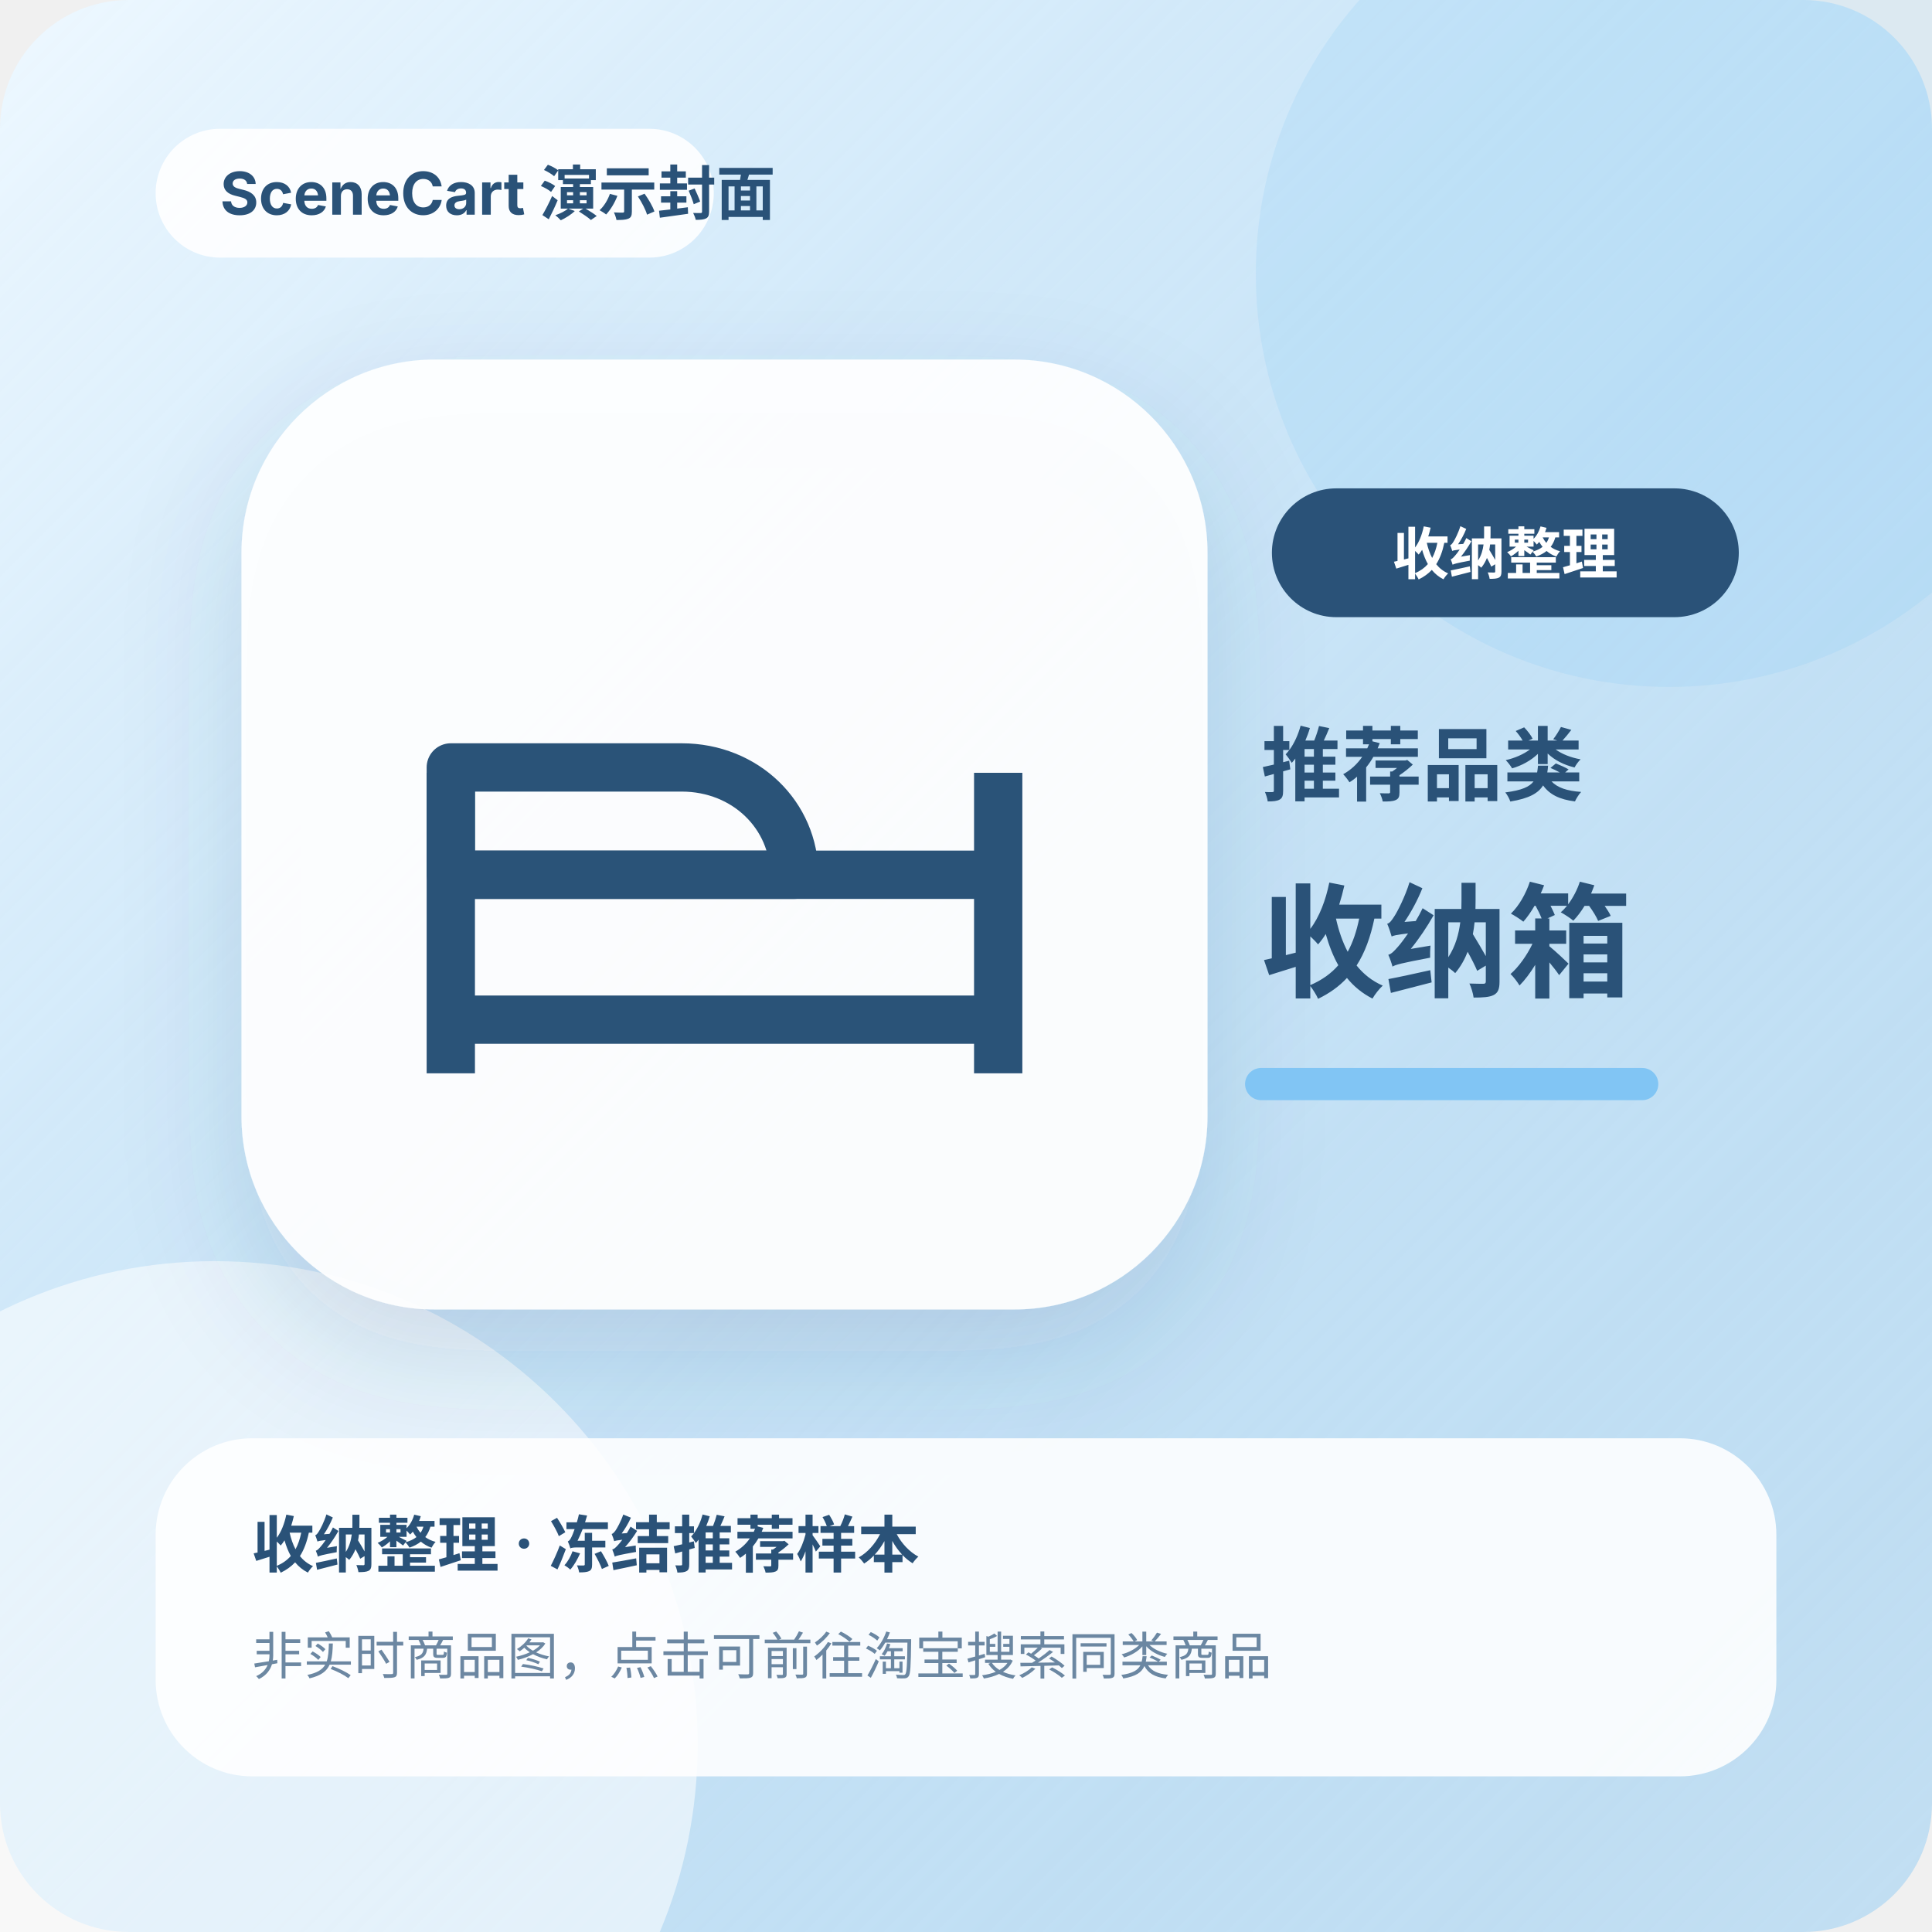
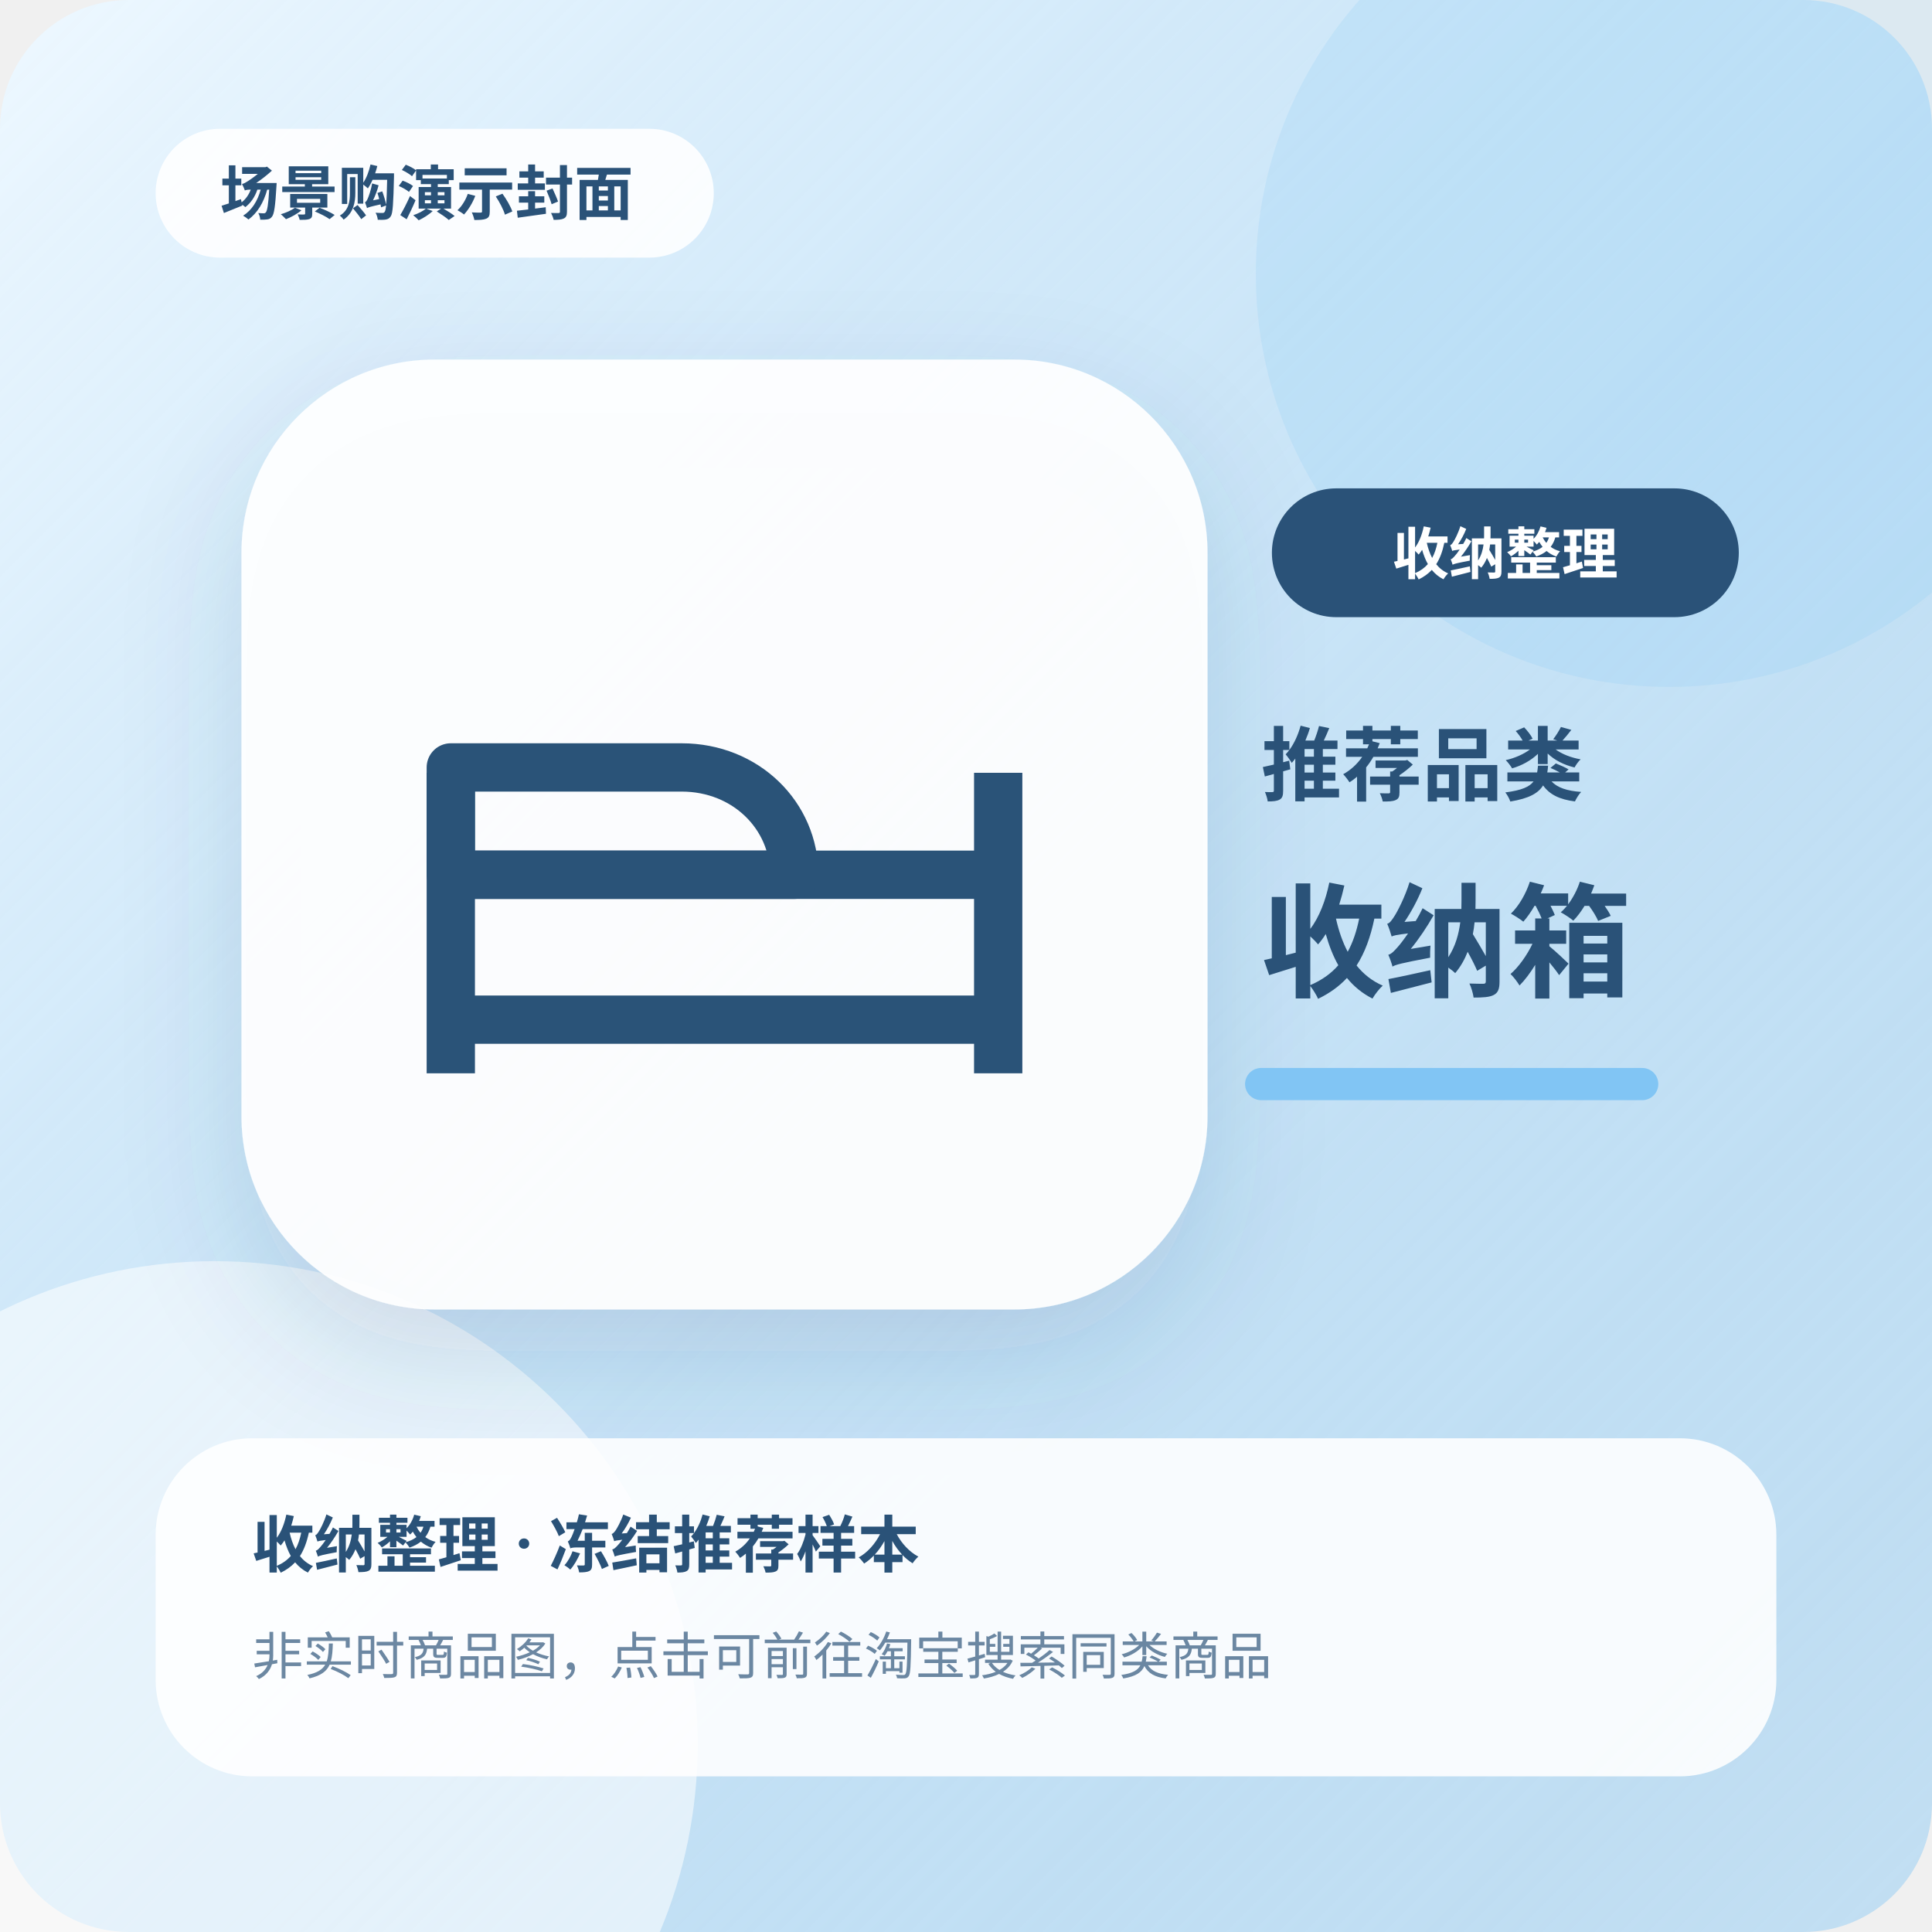
<svg xmlns="http://www.w3.org/2000/svg" width="720" height="720" viewBox="0 0 720 720">
  <defs>
    <linearGradient id="bg" x1="0" y1="0" x2="1" y2="1">
      <stop offset="0" stop-color="#EEF8FF" />
      <stop offset="1" stop-color="#81C5F4" stop-opacity=".42" />
    </linearGradient>
    <filter id="shadow" x="-30%" y="-30%" width="160%" height="160%">
      <feDropShadow dx="0" dy="18" stdDeviation="22" flood-color="#2A5278" flood-opacity=".16" />
    </filter>
  </defs>
  <rect width="720" height="720" rx="48" fill="url(#bg)" />
  <circle cx="622" cy="102" r="154" fill="#81C5F4" opacity=".18" />
  <circle cx="80" cy="650" r="180" fill="#FFFFFF" opacity=".55" />
  <rect x="58" y="48" width="208" height="48" rx="24" fill="#FFFFFF" opacity=".88" />
-   <text x="82" y="80" fill="#2A5278" font-size="22" font-weight="700" font-family="-apple-system,BlinkMacSystemFont,'PingFang SC','Microsoft YaHei',sans-serif">SceneCart 演示封面</text>
+   <text x="82" y="80" fill="#2A5278" font-size="22" font-weight="700" font-family="-apple-system,BlinkMacSystemFont,'PingFang SC','Microsoft YaHei',sans-serif">场景购演示封面</text>
  <g filter="url(#shadow)">
    <rect x="90" y="134" width="360" height="354" rx="72" fill="#FFFFFF" opacity=".92" />
    <path d="M168 288v112m204-112v112M168 326h204v54H168z" fill="none" stroke="#2A5278" stroke-width="18" stroke-linejoin="round" />
    <path d="M168 286h86c24 0 42 18 42 40H168v-40Z" fill="none" stroke="#2A5278" stroke-width="18" stroke-linejoin="round" />
  </g>
  <rect x="474" y="182" width="174" height="48" rx="24" fill="#2A5278" />
  <text x="561" y="214" text-anchor="middle" fill="#FFFFFF" font-size="21" font-weight="700" font-family="-apple-system,BlinkMacSystemFont,'PingFang SC','Microsoft YaHei',sans-serif">收纳整理</text>
  <text x="470" y="296" fill="#2A5278" font-size="30" font-weight="650" font-family="-apple-system,BlinkMacSystemFont,'PingFang SC','Microsoft YaHei',sans-serif">推荐品类</text>
  <text x="470" y="368" fill="#2A5278" font-size="46" font-weight="800" font-family="-apple-system,BlinkMacSystemFont,'PingFang SC','Microsoft YaHei',sans-serif">收纳箱</text>
  <path d="M470 404h142" stroke="#81C5F4" stroke-width="12" stroke-linecap="round" />
  <rect x="58" y="536" width="604" height="126" rx="36" fill="#FFFFFF" opacity=".88" />
  <text x="94" y="584" fill="#2A5278" font-size="23" font-weight="700" font-family="-apple-system,BlinkMacSystemFont,'PingFang SC','Microsoft YaHei',sans-serif">收纳整理 · 冻结推荐样本</text>
  <text x="94" y="624" fill="#2A5278" fill-opacity=".68" font-size="19" font-family="-apple-system,BlinkMacSystemFont,'PingFang SC','Microsoft YaHei',sans-serif">非实时商品图，点击可前往淘宝搜索同类商品</text>
</svg>
